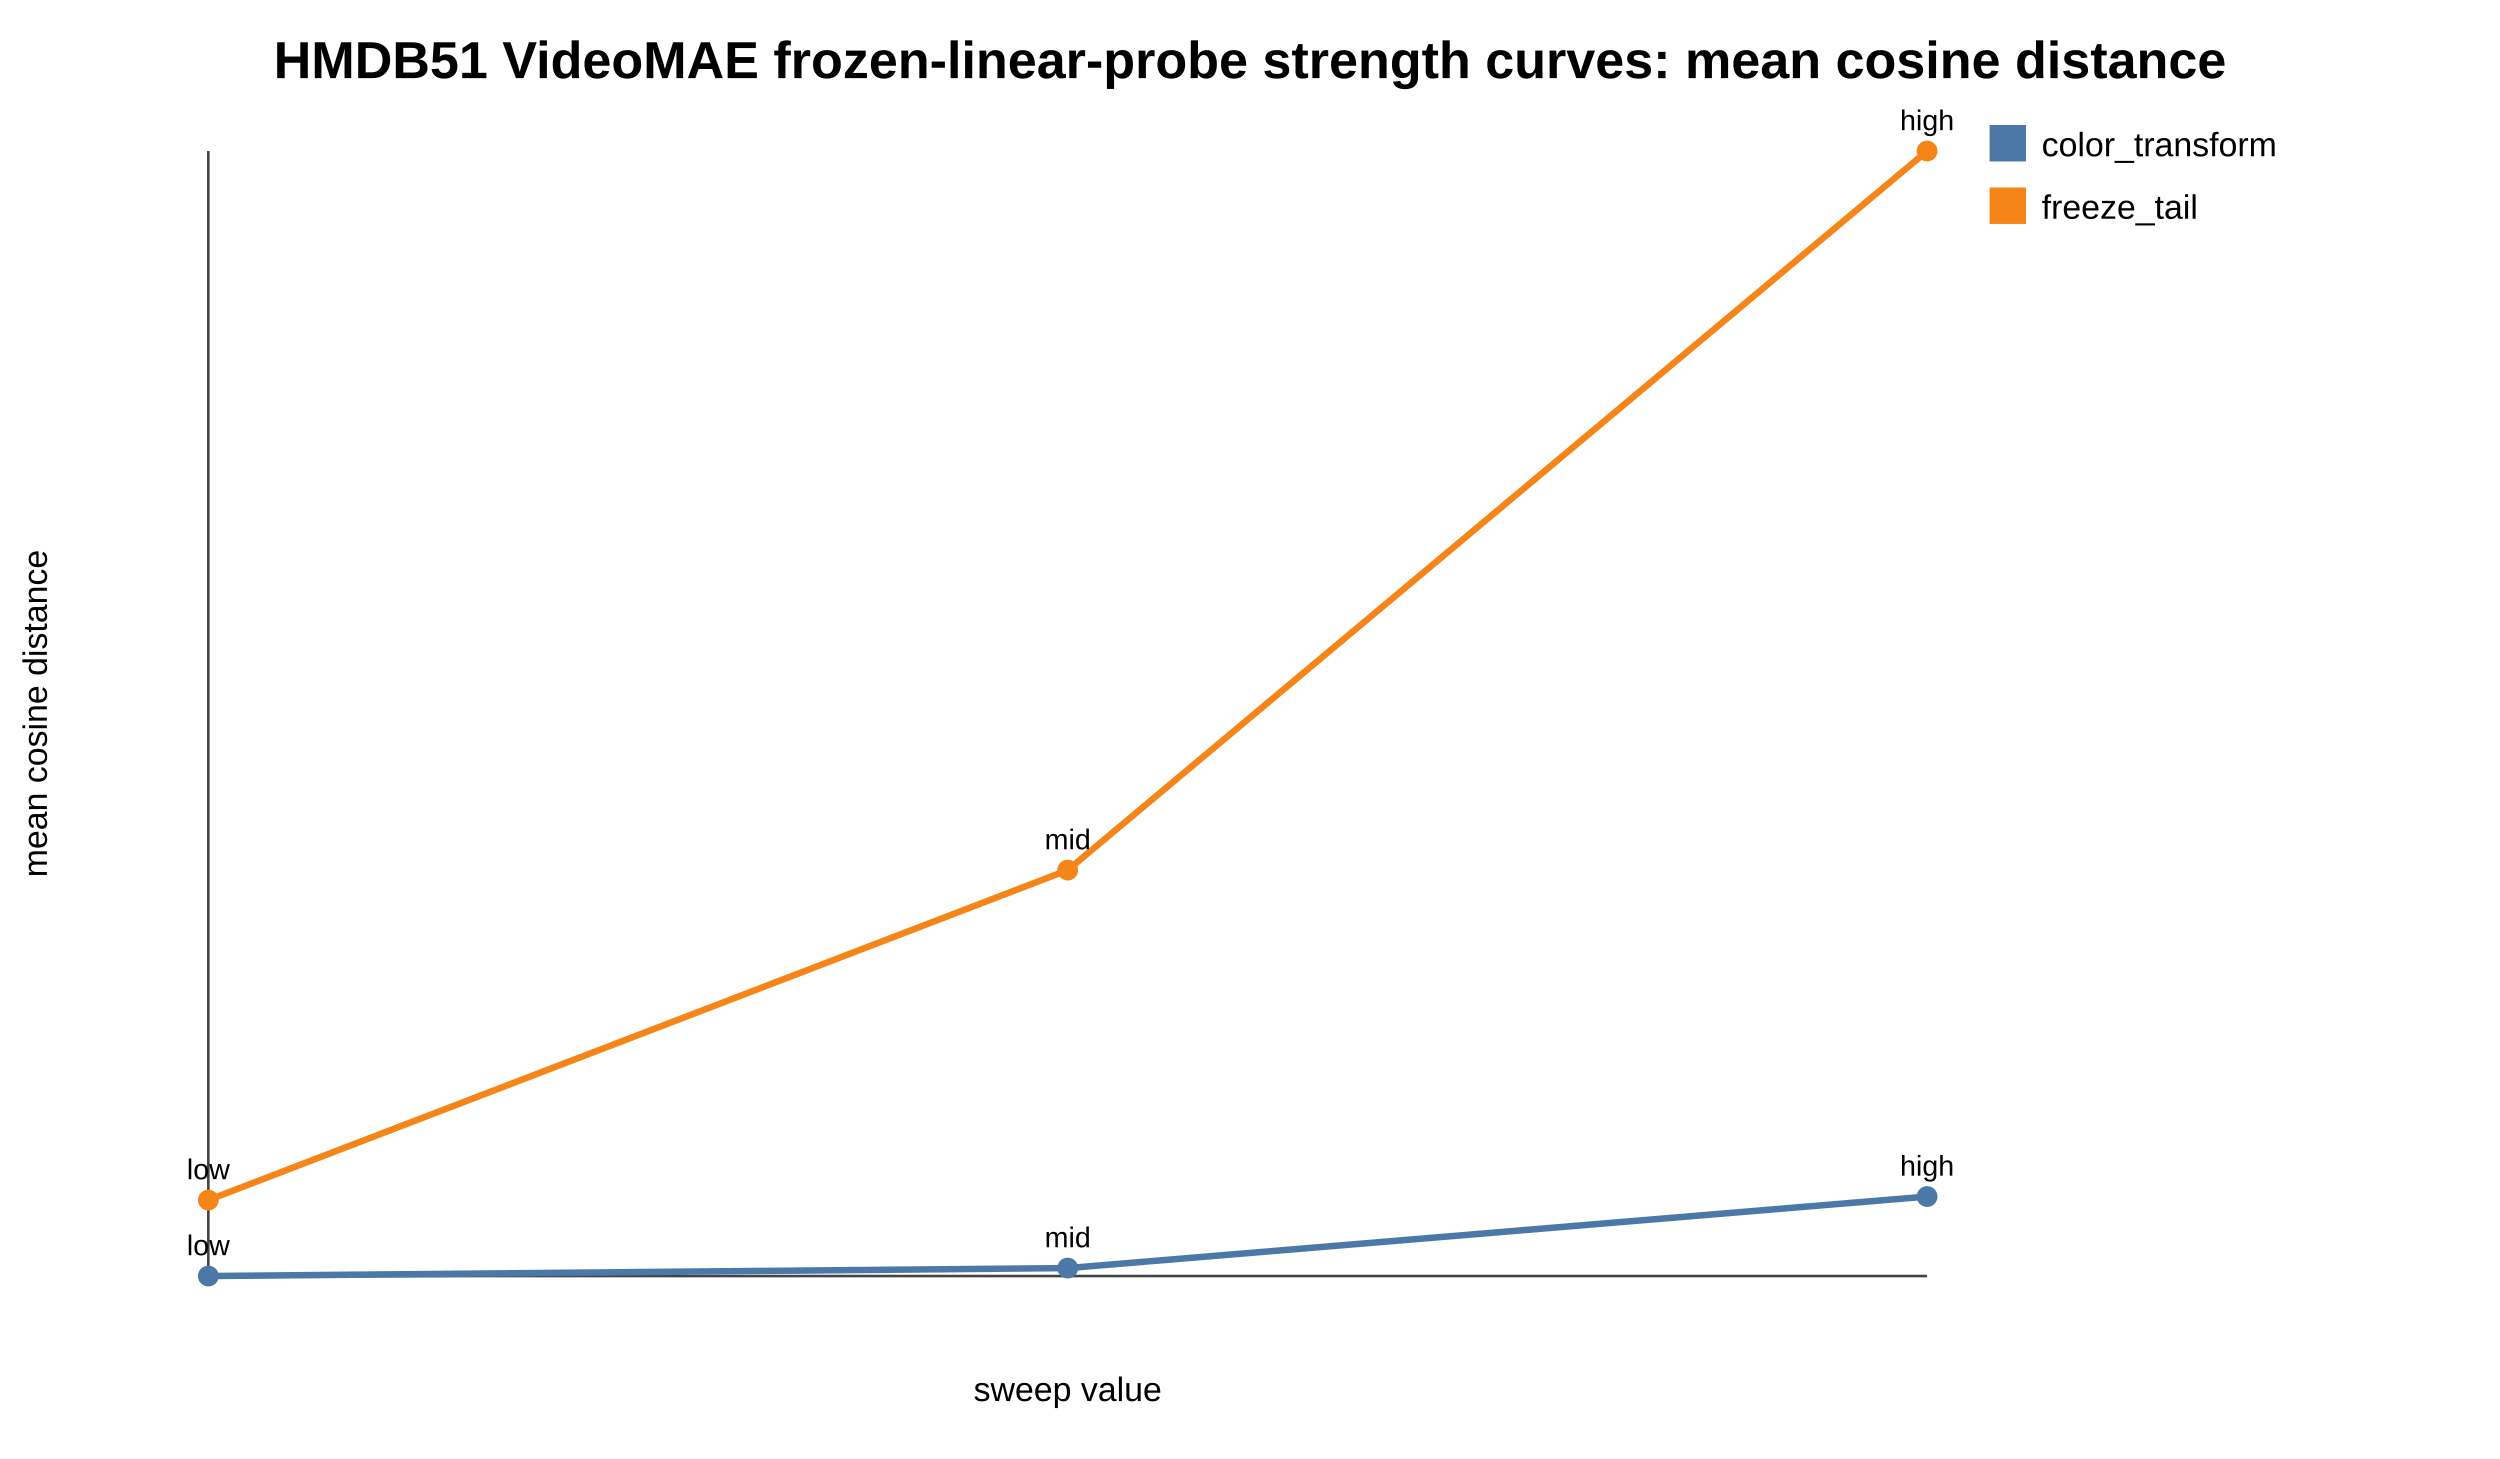
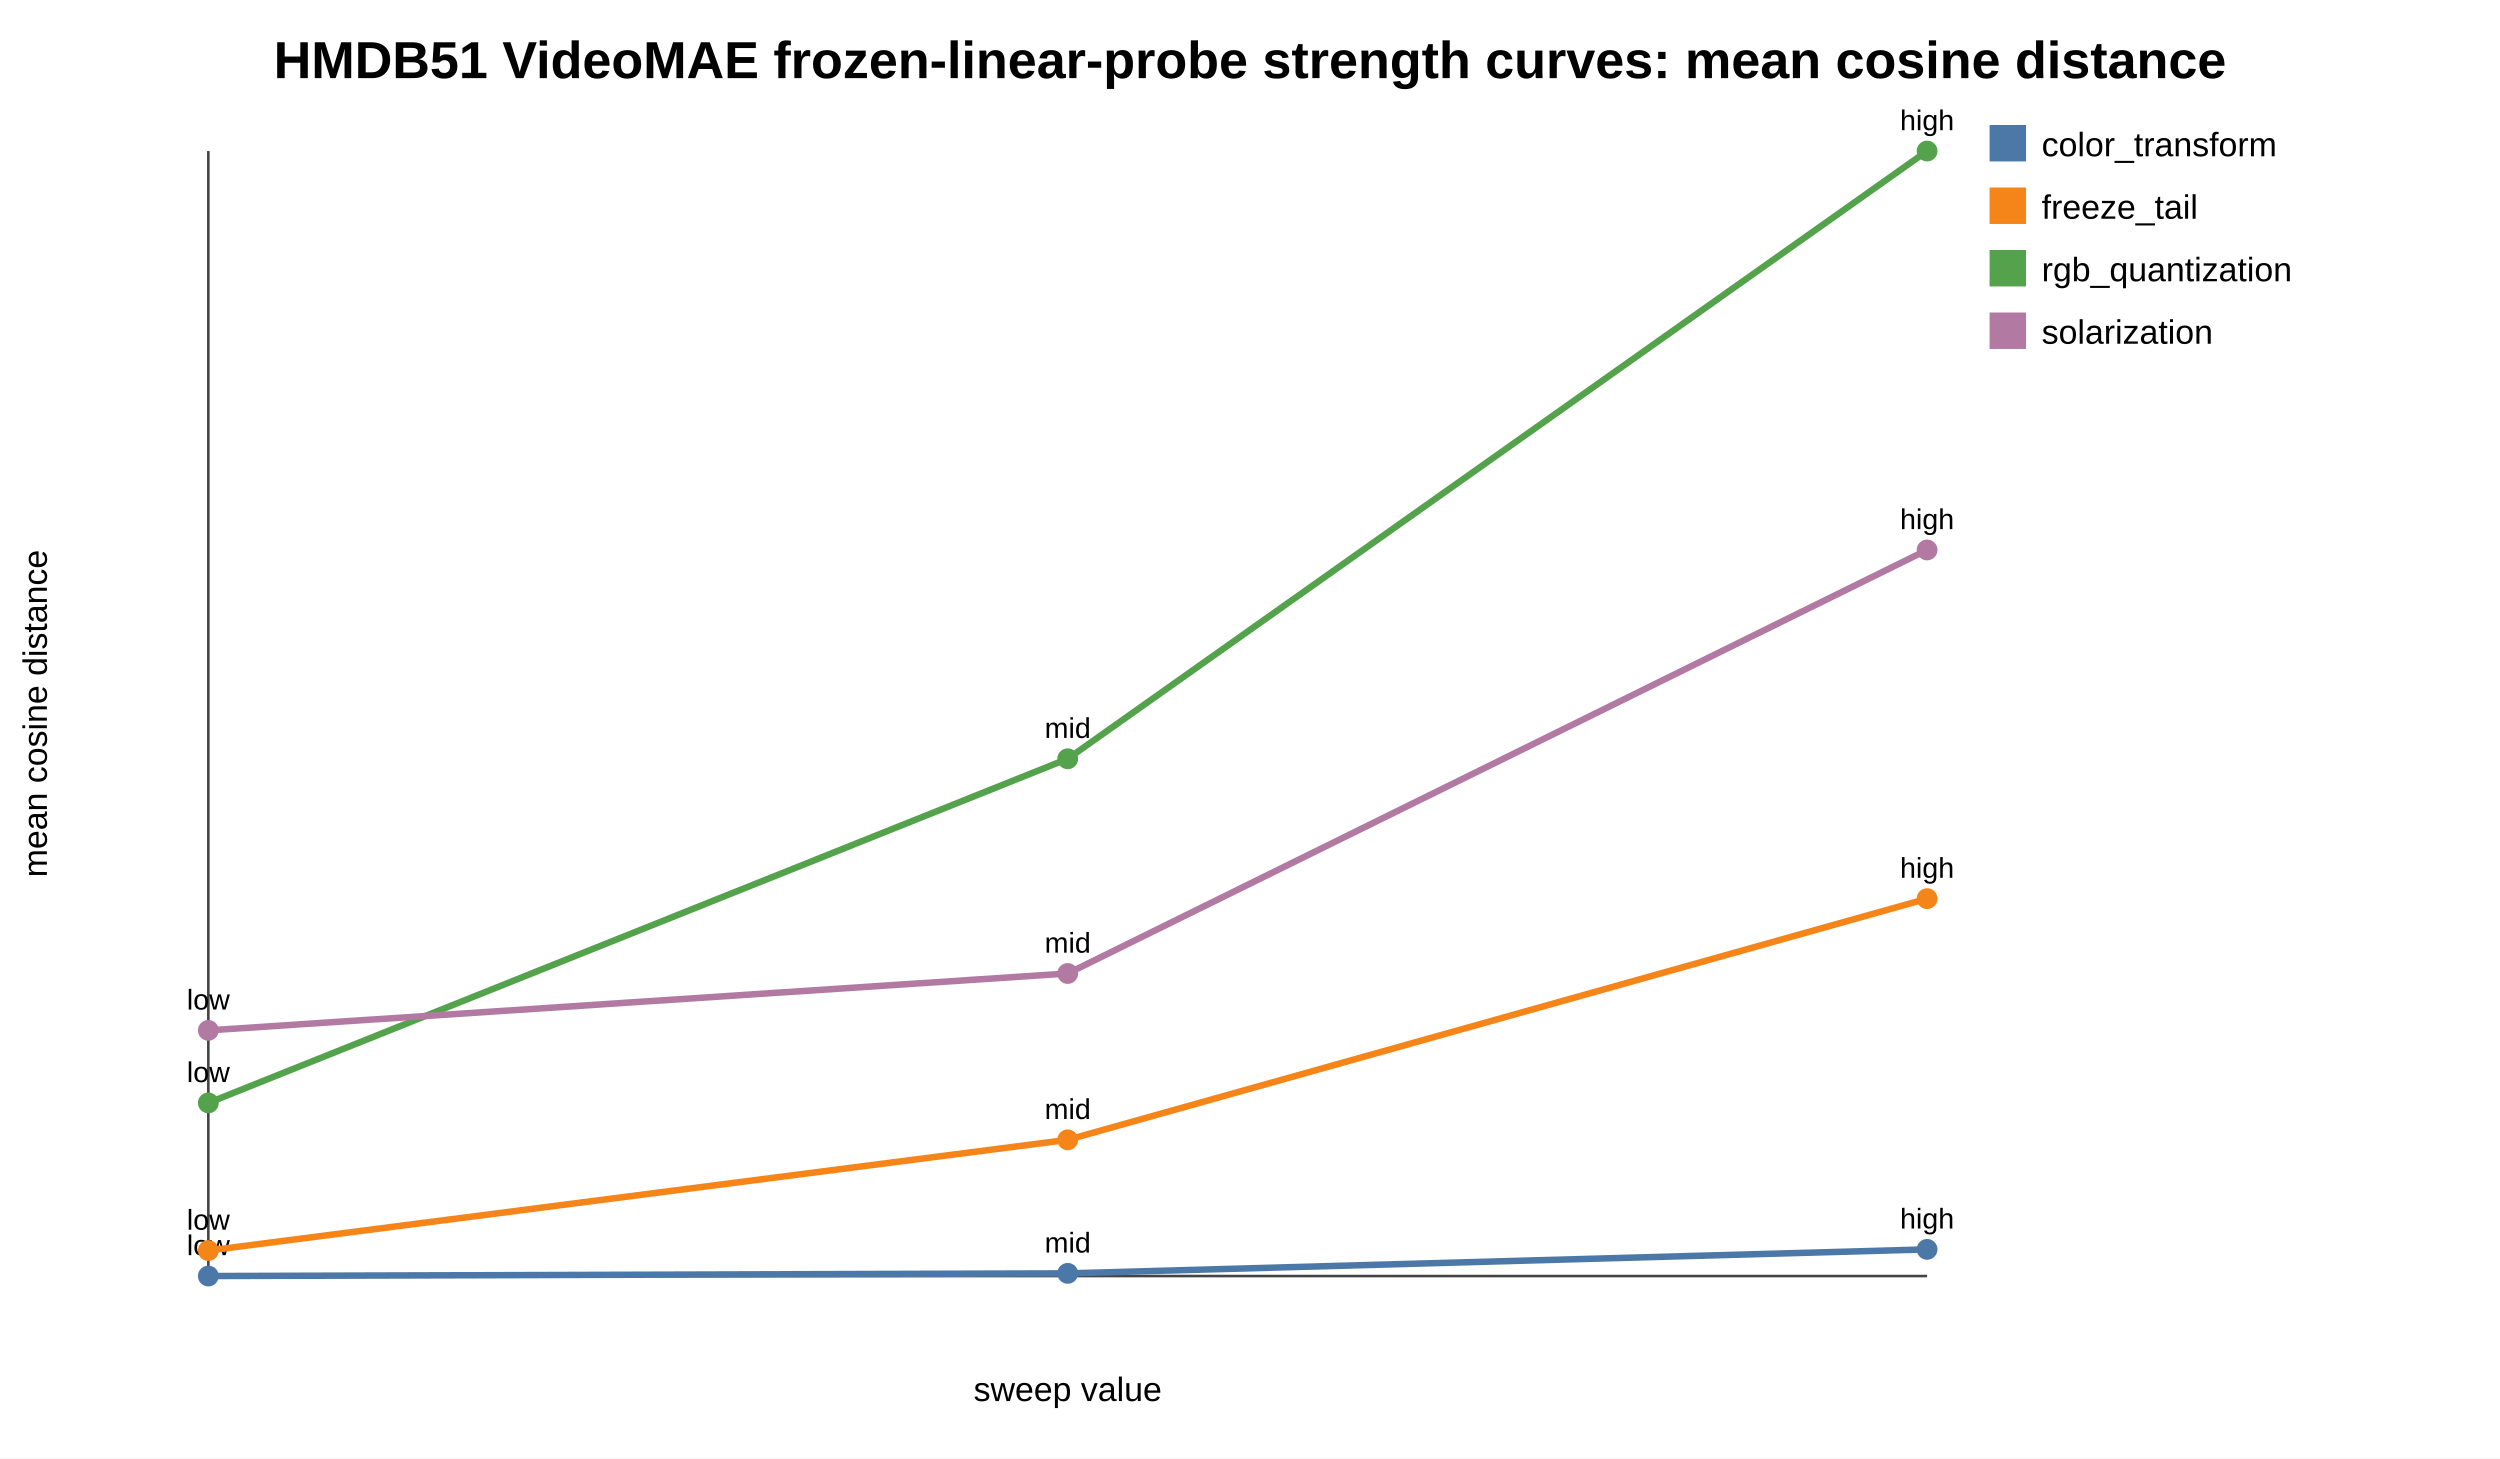
<svg xmlns="http://www.w3.org/2000/svg" width="960" height="560" viewBox="0 0 960 560">
  <rect width="100%" height="100%" fill="white" />
  <text x="480.00" y="30.00" text-anchor="middle" font-family="Arial, sans-serif" font-size="20" font-weight="700">HMDB51 VideoMAE frozen-linear-probe strength curves: mean cosine distance</text>
  <line x1="80" y1="490" x2="740" y2="490" stroke="#444" stroke-width="1" />
  <line x1="80" y1="58" x2="80" y2="490" stroke="#444" stroke-width="1" />
-   <polyline points="80.00,490.00 410.00,486.94 740.00,459.47" fill="none" stroke="#4c78a8" stroke-width="2.5" />
+   <polyline points="80.00,490.00 410.00,488.97 740.00,479.76" fill="none" stroke="#4c78a8" stroke-width="2.5" />
  <circle cx="80.00" cy="490.00" r="4" fill="#4c78a8" />
  <text x="80.00" y="482.00" text-anchor="middle" font-family="Arial, sans-serif" font-size="11" font-weight="400">low</text>
-   <circle cx="410.00" cy="486.94" r="4" fill="#4c78a8" />
-   <text x="410.00" y="478.94" text-anchor="middle" font-family="Arial, sans-serif" font-size="11" font-weight="400">mid</text>
-   <circle cx="740.00" cy="459.47" r="4" fill="#4c78a8" />
-   <text x="740.00" y="451.47" text-anchor="middle" font-family="Arial, sans-serif" font-size="11" font-weight="400">high</text>
+   <circle cx="410.00" cy="488.97" r="4" fill="#4c78a8" />
+   <text x="410.00" y="480.97" text-anchor="middle" font-family="Arial, sans-serif" font-size="11" font-weight="400">mid</text>
+   <circle cx="740.00" cy="479.76" r="4" fill="#4c78a8" />
+   <text x="740.00" y="471.76" text-anchor="middle" font-family="Arial, sans-serif" font-size="11" font-weight="400">high</text>
  <rect x="764" y="48" width="14" height="14" fill="#4c78a8" />
  <text x="784.00" y="60.00" text-anchor="start" font-family="Arial, sans-serif" font-size="13" font-weight="400">color_transform</text>
-   <polyline points="80.00,460.82 410.00,334.12 740.00,58.00" fill="none" stroke="#f58518" stroke-width="2.5" />
-   <circle cx="80.00" cy="460.82" r="4" fill="#f58518" />
-   <text x="80.00" y="452.82" text-anchor="middle" font-family="Arial, sans-serif" font-size="11" font-weight="400">low</text>
-   <circle cx="410.00" cy="334.12" r="4" fill="#f58518" />
-   <text x="410.00" y="326.12" text-anchor="middle" font-family="Arial, sans-serif" font-size="11" font-weight="400">mid</text>
-   <circle cx="740.00" cy="58.00" r="4" fill="#f58518" />
-   <text x="740.00" y="50.00" text-anchor="middle" font-family="Arial, sans-serif" font-size="11" font-weight="400">high</text>
+   <polyline points="80.00,480.21 410.00,437.69 740.00,345.08" fill="none" stroke="#f58518" stroke-width="2.5" />
+   <circle cx="80.00" cy="480.21" r="4" fill="#f58518" />
+   <text x="80.00" y="472.21" text-anchor="middle" font-family="Arial, sans-serif" font-size="11" font-weight="400">low</text>
+   <circle cx="410.00" cy="437.69" r="4" fill="#f58518" />
+   <text x="410.00" y="429.69" text-anchor="middle" font-family="Arial, sans-serif" font-size="11" font-weight="400">mid</text>
+   <circle cx="740.00" cy="345.08" r="4" fill="#f58518" />
+   <text x="740.00" y="337.08" text-anchor="middle" font-family="Arial, sans-serif" font-size="11" font-weight="400">high</text>
  <rect x="764" y="72" width="14" height="14" fill="#f58518" />
  <text x="784.00" y="84.00" text-anchor="start" font-family="Arial, sans-serif" font-size="13" font-weight="400">freeze_tail</text>
+   <polyline points="80.00,423.52 410.00,291.37 740.00,58.00" fill="none" stroke="#54a24b" stroke-width="2.5" />
+   <circle cx="80.00" cy="423.52" r="4" fill="#54a24b" />
+   <text x="80.00" y="415.52" text-anchor="middle" font-family="Arial, sans-serif" font-size="11" font-weight="400">low</text>
+   <circle cx="410.00" cy="291.37" r="4" fill="#54a24b" />
+   <text x="410.00" y="283.37" text-anchor="middle" font-family="Arial, sans-serif" font-size="11" font-weight="400">mid</text>
+   <circle cx="740.00" cy="58.00" r="4" fill="#54a24b" />
+   <text x="740.00" y="50.00" text-anchor="middle" font-family="Arial, sans-serif" font-size="11" font-weight="400">high</text>
+   <rect x="764" y="96" width="14" height="14" fill="#54a24b" />
+   <text x="784.00" y="108.00" text-anchor="start" font-family="Arial, sans-serif" font-size="13" font-weight="400">rgb_quantization</text>
+   <polyline points="80.00,395.66 410.00,373.82 740.00,211.18" fill="none" stroke="#b279a2" stroke-width="2.5" />
+   <circle cx="80.00" cy="395.66" r="4" fill="#b279a2" />
+   <text x="80.00" y="387.66" text-anchor="middle" font-family="Arial, sans-serif" font-size="11" font-weight="400">low</text>
+   <circle cx="410.00" cy="373.82" r="4" fill="#b279a2" />
+   <text x="410.00" y="365.82" text-anchor="middle" font-family="Arial, sans-serif" font-size="11" font-weight="400">mid</text>
+   <circle cx="740.00" cy="211.18" r="4" fill="#b279a2" />
+   <text x="740.00" y="203.18" text-anchor="middle" font-family="Arial, sans-serif" font-size="11" font-weight="400">high</text>
+   <rect x="764" y="120" width="14" height="14" fill="#b279a2" />
+   <text x="784.00" y="132.00" text-anchor="start" font-family="Arial, sans-serif" font-size="13" font-weight="400">solarization</text>
  <text x="410.00" y="538.00" text-anchor="middle" font-family="Arial, sans-serif" font-size="13" font-weight="400">sweep value</text>
  <text x="18.00" y="274.00" text-anchor="middle" font-family="Arial, sans-serif" font-size="13" font-weight="400" transform="rotate(-90 18.00 274.00)">mean cosine distance</text>
</svg>
